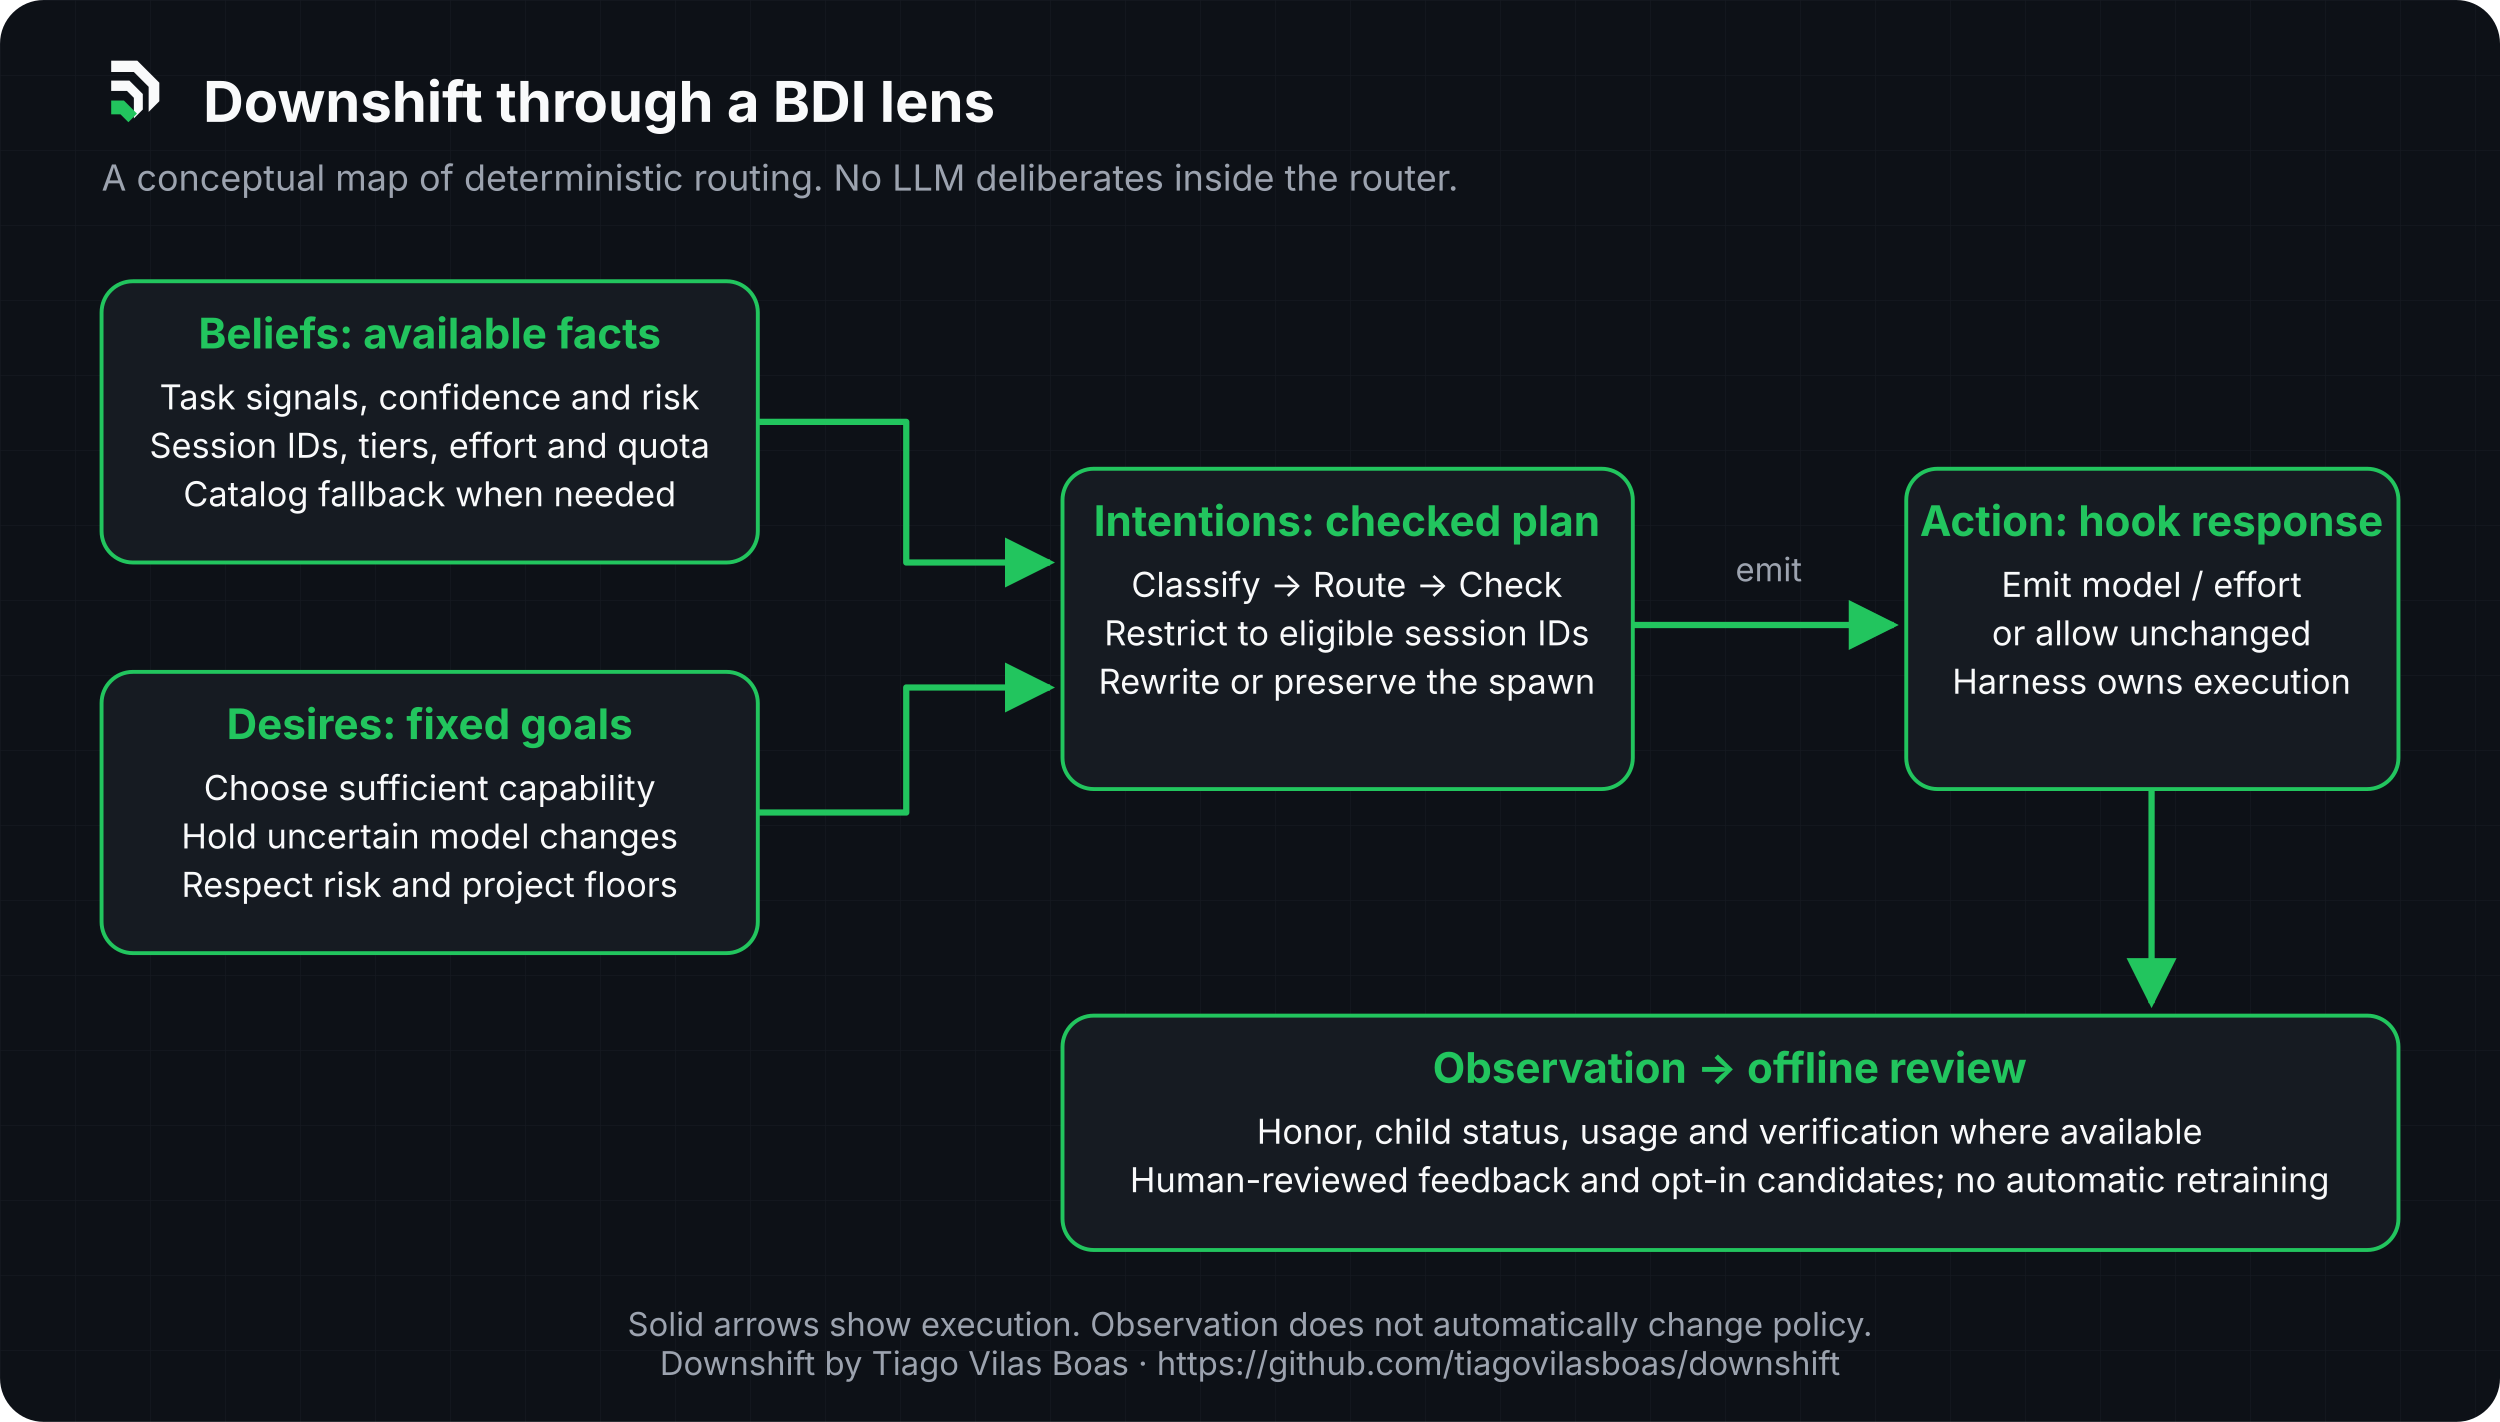
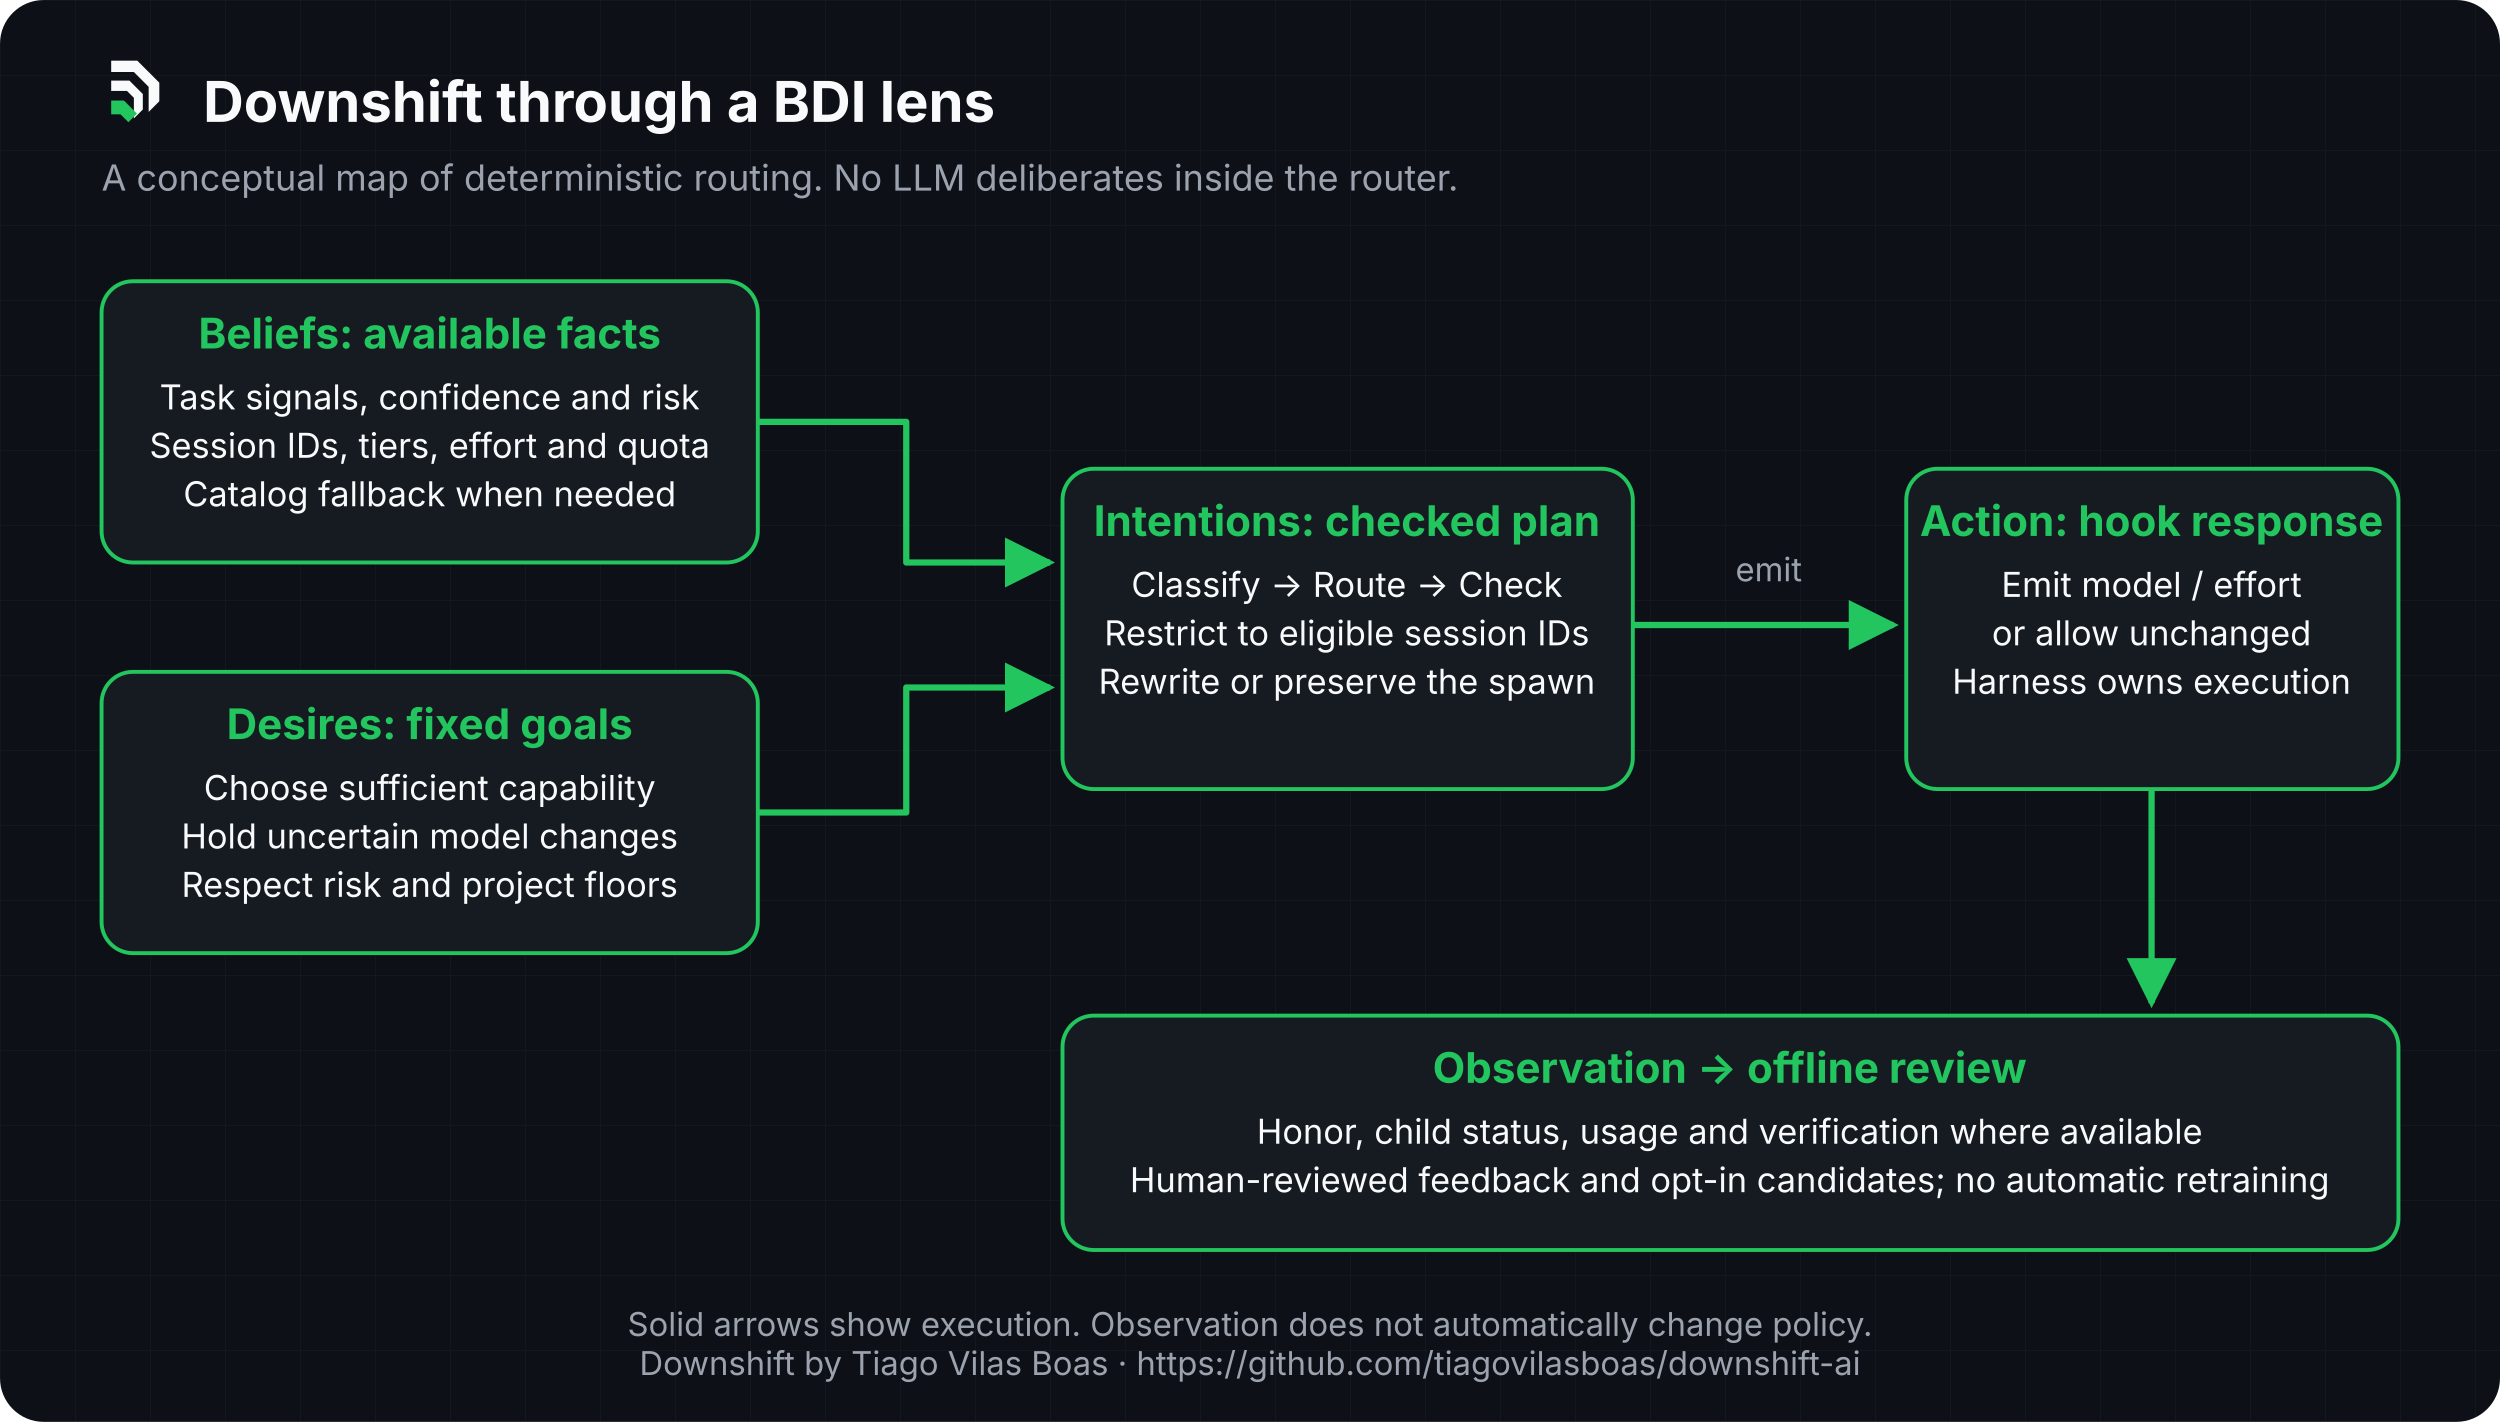
<svg xmlns="http://www.w3.org/2000/svg" width="1600" height="910" viewBox="0 0 1600 910" role="img" aria-labelledby="title desc">
  <defs>
    <linearGradient id="bg" x2="1" y2="1">
      <stop stop-color="#0D1117" />
      <stop offset="1" stop-color="#0D1117" />
    </linearGradient>
    <pattern id="grid" width="48" height="48" patternUnits="userSpaceOnUse">
      <path d="M48 0H0V48" fill="none" stroke="#9CA3AF" stroke-opacity=".06" />
    </pattern>
    <marker id="a" viewBox="0 0 10 10" refX="9" refY="5" markerWidth="8" markerHeight="8" orient="auto">
      <path d="M0 0L10 5L0 10Z" fill="#22C55E" />
    </marker>
    <marker id="g" viewBox="0 0 10 10" refX="9" refY="5" markerWidth="8" markerHeight="8" orient="auto">
      <path d="M0 0L10 5L0 10Z" fill="#22C55E" />
    </marker>
  </defs>
  <rect width="1600" height="910" rx="28" fill="url(#bg)" />
  <rect width="1600" height="910" rx="28" fill="url(#grid)" />
  <g transform="translate(65 34) scale(.22)">
    <path d="M28 22 H104 L168 86 V140 L137 171 V98 L94 55 H28 Z" fill="#F9FAFB" />
    <path d="M28 80 H81 L120 119 V164 L94 190 V130 L74 110 H28 Z" fill="#F9FAFB" />
    <path d="M28 138 H65 L103 176 L78 201 L55 178 H28 Z" fill="#22C55E" />
  </g>
  <g font-family="Inter,ui-sans-serif,system-ui,Arial,sans-serif">
    <text x="130" y="78" font-size="36" font-weight="700" fill="#F9FAFB">Downshift through a BDI lens</text>
    <text x="65" y="122" font-size="23" fill="#9CA3AF">A conceptual map of deterministic routing. No LLM deliberates inside the router.</text>
    <rect x="65" y="180" width="420" height="180" rx="20" fill="#161B22" stroke="#22C55E" stroke-width="2.5" />
    <text x="275" y="223" text-anchor="middle" font-size="27" font-weight="700" fill="#22C55E">Beliefs: available facts</text>
    <text x="275" y="262" text-anchor="middle" font-size="22" fill="#F9FAFB">Task signals, confidence and risk</text>
    <text x="275" y="293" text-anchor="middle" font-size="22" fill="#F9FAFB">Session IDs, tiers, effort and quota</text>
    <text x="275" y="324" text-anchor="middle" font-size="22" fill="#F9FAFB">Catalog fallback when needed</text>
    <rect x="65" y="430" width="420" height="180" rx="20" fill="#161B22" stroke="#22C55E" stroke-width="2.5" />
    <text x="275" y="473" text-anchor="middle" font-size="27" font-weight="700" fill="#22C55E">Desires: fixed goals</text>
    <text x="275" y="512" text-anchor="middle" font-size="22" fill="#F9FAFB">Choose sufficient capability</text>
    <text x="275" y="543" text-anchor="middle" font-size="22" fill="#F9FAFB">Hold uncertain model changes</text>
    <text x="275" y="574" text-anchor="middle" font-size="22" fill="#F9FAFB">Respect risk and project floors</text>
    <rect x="680" y="300" width="365" height="205" rx="20" fill="#161B22" stroke="#22C55E" stroke-width="2.5" />
    <text x="862" y="343" text-anchor="middle" font-size="27" font-weight="700" fill="#22C55E">Intentions: checked plan</text>
    <text x="862" y="382" text-anchor="middle" font-size="22" fill="#F9FAFB">Classify → Route → Check</text>
    <text x="862" y="413" text-anchor="middle" font-size="22" fill="#F9FAFB">Restrict to eligible session IDs</text>
    <text x="862" y="444" text-anchor="middle" font-size="22" fill="#F9FAFB">Rewrite or preserve the spawn</text>
    <rect x="1220" y="300" width="315" height="205" rx="20" fill="#161B22" stroke="#22C55E" stroke-width="2.5" />
    <text x="1377" y="343" text-anchor="middle" font-size="27" font-weight="700" fill="#22C55E">Action: hook response</text>
    <text x="1377" y="382" text-anchor="middle" font-size="22" fill="#F9FAFB">Emit model / effort</text>
    <text x="1377" y="413" text-anchor="middle" font-size="22" fill="#F9FAFB">or allow unchanged</text>
    <text x="1377" y="444" text-anchor="middle" font-size="22" fill="#F9FAFB">Harness owns execution</text>
    <path d="M485 270 H580 V360 H672" fill="none" stroke="#22C55E" stroke-width="4" stroke-linejoin="round" marker-end="url(#a)" />
    <path d="M485 520 H580 V440 H672" fill="none" stroke="#22C55E" stroke-width="4" stroke-linejoin="round" marker-end="url(#a)" />
    <path d="M1045 400 H1212" fill="none" stroke="#22C55E" stroke-width="4" stroke-linejoin="round" marker-end="url(#a)" />
    <text x="1132" y="372" text-anchor="middle" font-size="21" fill="#9CA3AF">emit</text>
    <rect x="680" y="650" width="855" height="150" rx="20" fill="#161B22" stroke="#22C55E" stroke-width="2.5" />
    <text x="1107" y="693" text-anchor="middle" font-size="27" font-weight="700" fill="#22C55E">Observation → offline review</text>
    <text x="1107" y="732" text-anchor="middle" font-size="22" fill="#F9FAFB">Honor, child status, usage and verification where available</text>
    <text x="1107" y="763" text-anchor="middle" font-size="22" fill="#F9FAFB">Human-reviewed feedback and opt-in candidates; no automatic retraining</text>
    <path d="M1377 505 V642" fill="none" stroke="#22C55E" stroke-width="4" stroke-linejoin="round" marker-end="url(#g)" />
    <text x="800" y="855" text-anchor="middle" font-size="21" fill="#9CA3AF">Solid arrows show execution. Observation does not automatically change policy.</text>
-     <text x="800" y="880" text-anchor="middle" font-size="21" fill="#9CA3AF">Downshift by Tiago Vilas Boas · https://github.com/tiagovilasboas/downshift</text>
+     <text x="800" y="880" text-anchor="middle" font-size="21" fill="#9CA3AF">Downshift by Tiago Vilas Boas · https://github.com/tiagovilasboas/downshift-ai</text>
  </g>
</svg>
